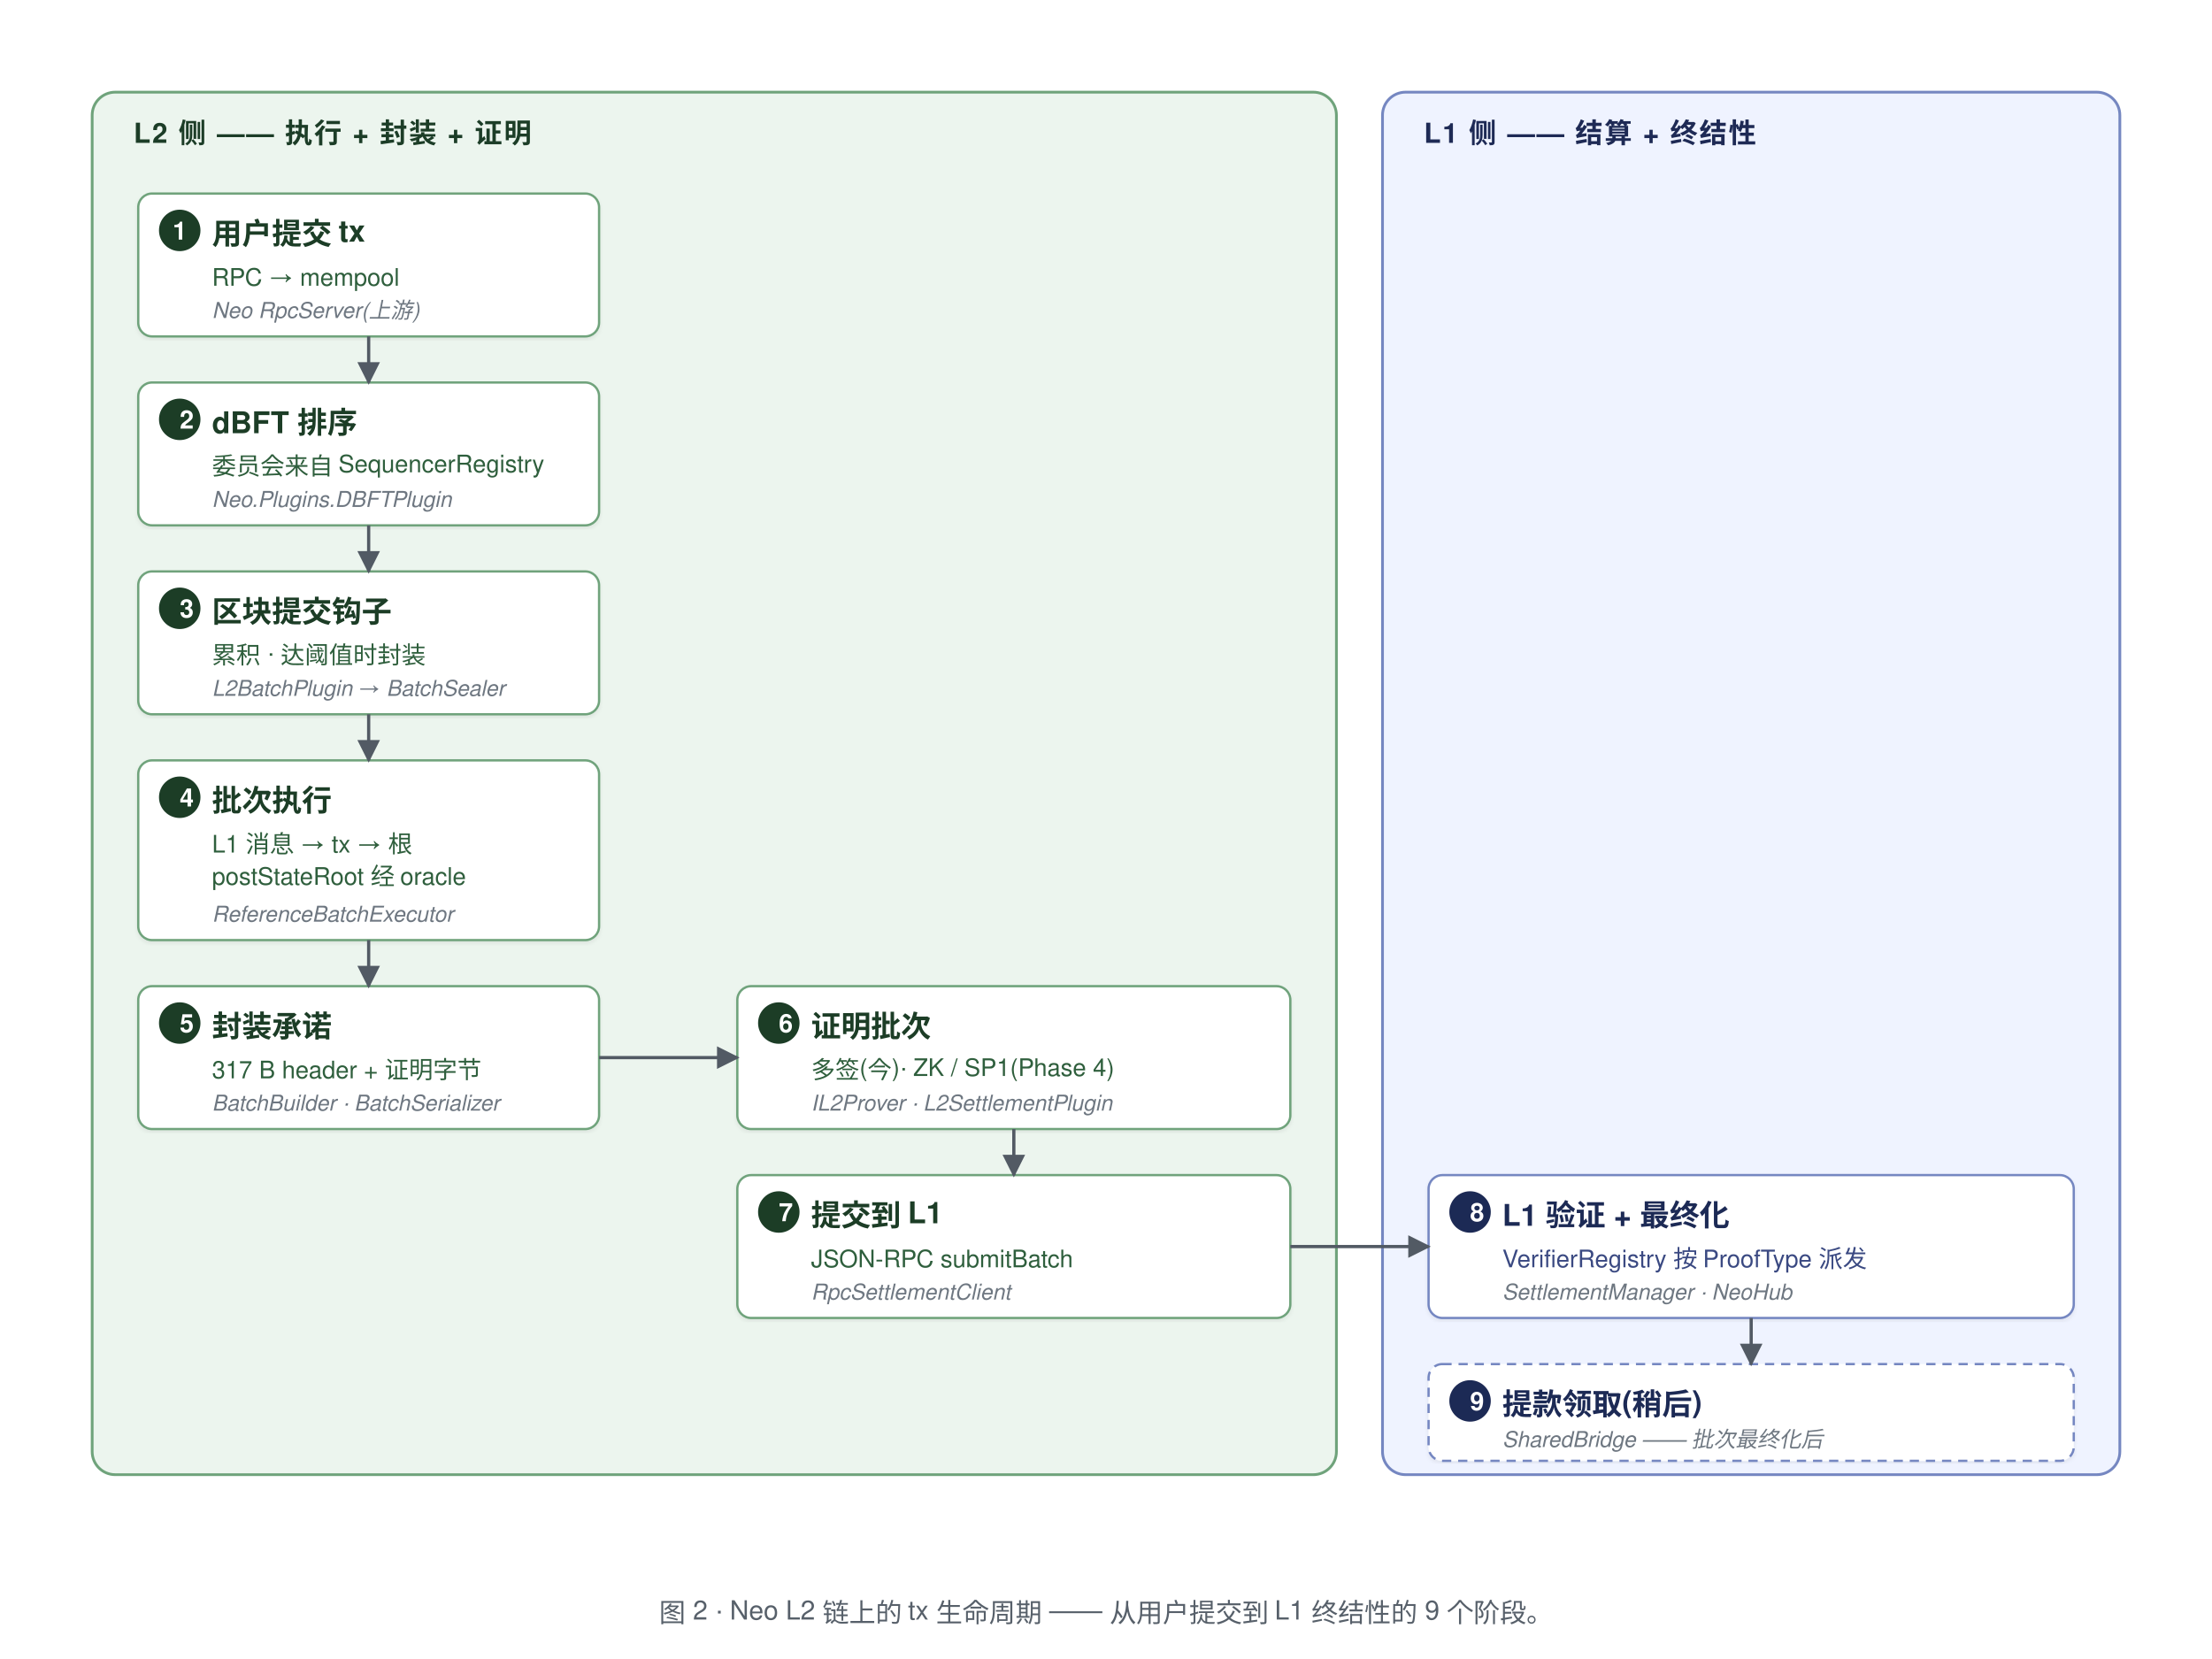
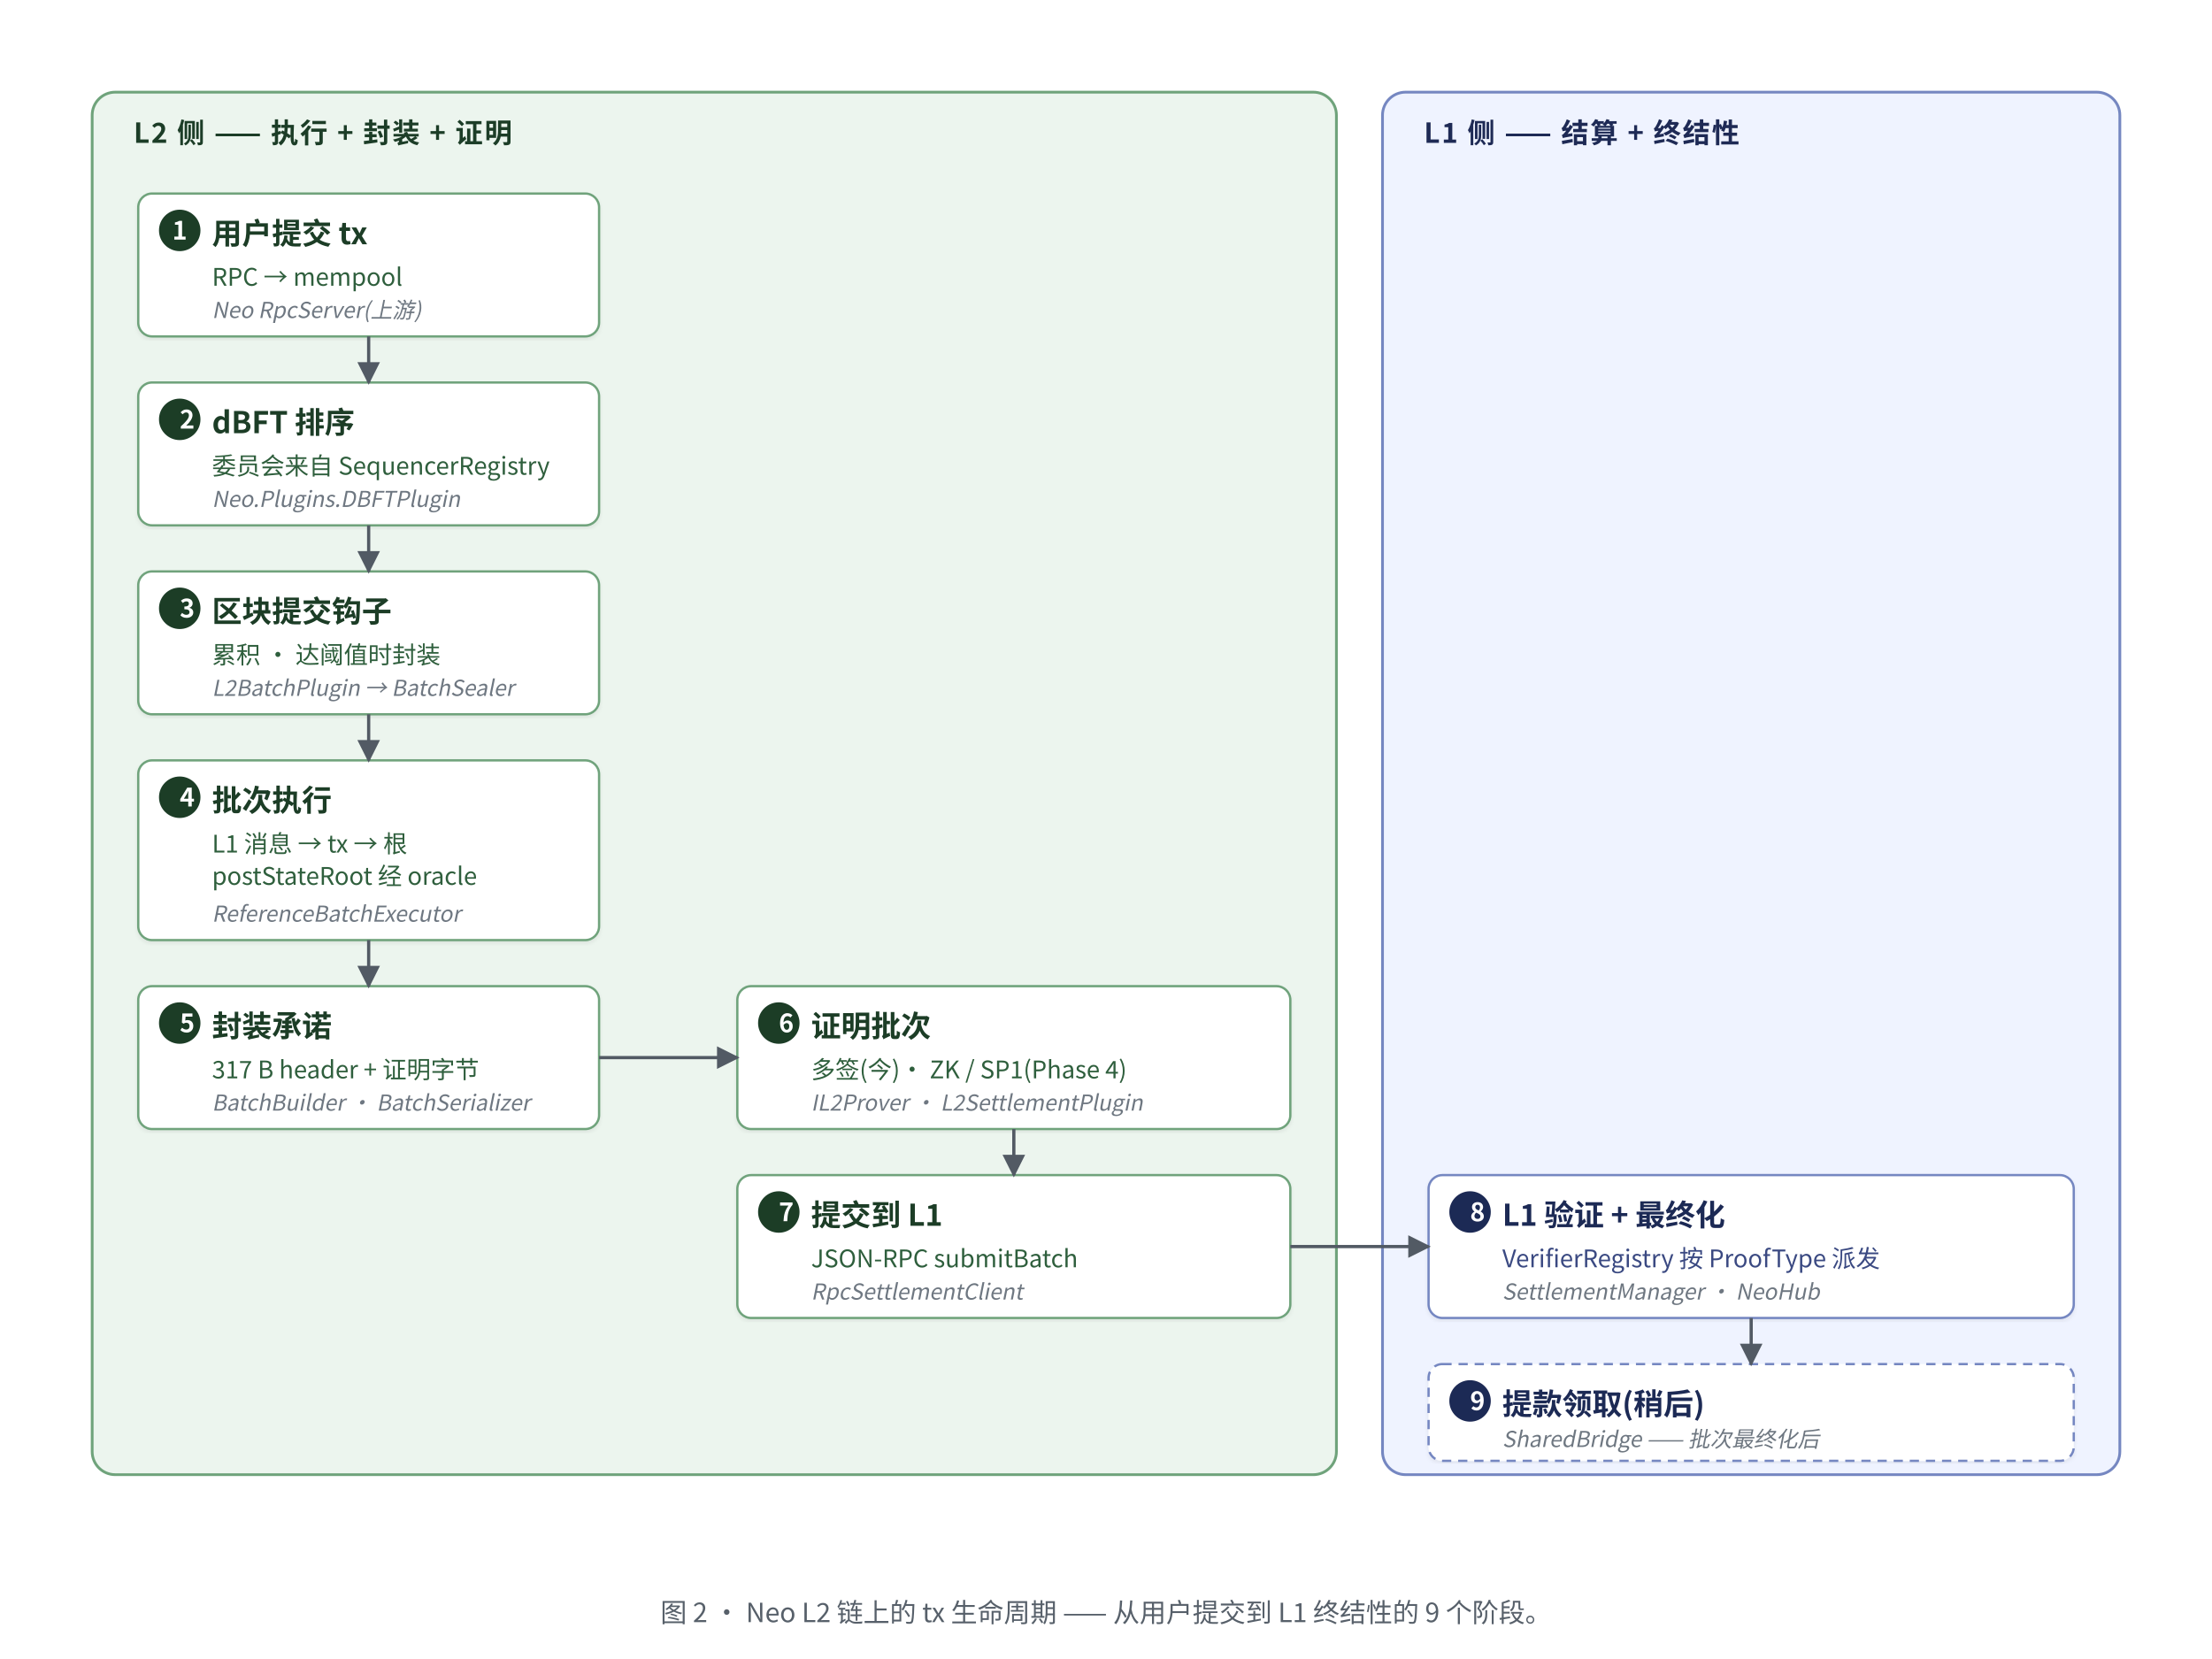
- <svg xmlns="http://www.w3.org/2000/svg" viewBox="0 0 960 720" font-family="-apple-system, BlinkMacSystemFont, 'Segoe UI', 'PingFang SC', 'Hiragino Sans GB', 'Microsoft YaHei', Helvetica, Arial, sans-serif" role="img" aria-labelledby="title desc">
+ <svg xmlns="http://www.w3.org/2000/svg" viewBox="0 0 960 720" font-family="'Noto Sans CJK SC', 'Source Han Sans SC', 'WenQuanYi Zen Hei', 'Microsoft YaHei', sans-serif" role="img" aria-labelledby="title desc">
  <defs>
    <marker id="ah2" viewBox="0 0 10 10" refX="9" refY="5" markerWidth="7" markerHeight="7" orient="auto">
      <path d="M0,0 L10,5 L0,10 Z" fill="#525a64" />
    </marker>
    <filter id="card2" x="-2%" y="-3%" width="104%" height="106%">
      <feDropShadow dx="0" dy="1" stdDeviation="0.9" flood-color="#000" flood-opacity="0.07" />
    </filter>
    <style>
      .step-num     { font-size: 11px; font-weight: 700; letter-spacing: 0.6px; }
      .step-title   { font-size: 13px; font-weight: 600; }
      .step-sub     { font-size: 10.5px; }
      .step-tag     { font-size: 9.5px; font-style: italic; fill: #6e7781; }
      .lane-title   { font-size: 12px; font-weight: 700; letter-spacing: 0.7px; }
      .caption      { font-size: 11.5px; fill: #57606a; }
    </style>
  </defs>
  <rect width="960" height="720" fill="#ffffff" />
  <rect x="40" y="40" width="540" height="600" rx="10" fill="#ecf5ee" stroke="#6fa37b" stroke-width="1.2" />
  <text x="58" y="62" class="lane-title" fill="#1c3d27">L2 侧 —— 执行 + 封装 + 证明</text>
  <rect x="600" y="40" width="320" height="600" rx="10" fill="#eff3ff" stroke="#7587c1" stroke-width="1.2" />
  <text x="618" y="62" class="lane-title" fill="#1e2a55">L1 侧 —— 结算 + 终结性</text>
  <g filter="url(#card2)">
    <rect x="60" y="84" width="200" height="62" rx="6" fill="#fff" stroke="#6fa37b" />
    <circle cx="78" cy="100" r="9" fill="#1c3d27" />
    <text x="78" y="104" text-anchor="middle" class="step-num" fill="#fff">1</text>
    <text x="92" y="106" class="step-title" fill="#1c3d27">用户提交 tx</text>
    <text x="92" y="124" class="step-sub" fill="#2f5e3c">RPC → mempool</text>
    <text x="92" y="138" class="step-tag">Neo RpcServer(上游)</text>
  </g>
  <g filter="url(#card2)">
    <rect x="60" y="166" width="200" height="62" rx="6" fill="#fff" stroke="#6fa37b" />
    <circle cx="78" cy="182" r="9" fill="#1c3d27" />
    <text x="78" y="186" class="step-num" fill="#fff">2</text>
    <text x="92" y="188" class="step-title" fill="#1c3d27">dBFT 排序</text>
    <text x="92" y="206" class="step-sub" fill="#2f5e3c">委员会来自 SequencerRegistry</text>
    <text x="92" y="220" class="step-tag">Neo.Plugins.DBFTPlugin</text>
  </g>
  <g filter="url(#card2)">
    <rect x="60" y="248" width="200" height="62" rx="6" fill="#fff" stroke="#6fa37b" />
    <circle cx="78" cy="264" r="9" fill="#1c3d27" />
    <text x="78" y="268" class="step-num" fill="#fff">3</text>
    <text x="92" y="270" class="step-title" fill="#1c3d27">区块提交钩子</text>
    <text x="92" y="288" class="step-sub" fill="#2f5e3c">累积 · 达阈值时封装</text>
    <text x="92" y="302" class="step-tag">L2BatchPlugin → BatchSealer</text>
  </g>
  <g filter="url(#card2)">
    <rect x="60" y="330" width="200" height="78" rx="6" fill="#fff" stroke="#6fa37b" />
    <circle cx="78" cy="346" r="9" fill="#1c3d27" />
    <text x="78" y="350" class="step-num" fill="#fff">4</text>
    <text x="92" y="352" class="step-title" fill="#1c3d27">批次执行</text>
    <text x="92" y="370" class="step-sub" fill="#2f5e3c">L1 消息 → tx → 根</text>
    <text x="92" y="384" class="step-sub" fill="#2f5e3c">postStateRoot 经 oracle</text>
    <text x="92" y="400" class="step-tag">ReferenceBatchExecutor</text>
  </g>
  <g filter="url(#card2)">
    <rect x="60" y="428" width="200" height="62" rx="6" fill="#fff" stroke="#6fa37b" />
    <circle cx="78" cy="444" r="9" fill="#1c3d27" />
    <text x="78" y="448" class="step-num" fill="#fff">5</text>
    <text x="92" y="450" class="step-title" fill="#1c3d27">封装承诺</text>
    <text x="92" y="468" class="step-sub" fill="#2f5e3c">317 B header + 证明字节</text>
    <text x="92" y="482" class="step-tag">BatchBuilder · BatchSerializer</text>
  </g>
  <g filter="url(#card2)">
    <rect x="320" y="428" width="240" height="62" rx="6" fill="#fff" stroke="#6fa37b" />
    <circle cx="338" cy="444" r="9" fill="#1c3d27" />
    <text x="338" y="448" class="step-num" fill="#fff">6</text>
    <text x="352" y="450" class="step-title" fill="#1c3d27">证明批次</text>
    <text x="352" y="468" class="step-sub" fill="#2f5e3c">多签(今)· ZK / SP1(Phase 4)</text>
    <text x="352" y="482" class="step-tag">IL2Prover · L2SettlementPlugin</text>
  </g>
  <g filter="url(#card2)">
    <rect x="320" y="510" width="240" height="62" rx="6" fill="#fff" stroke="#6fa37b" />
    <circle cx="338" cy="526" r="9" fill="#1c3d27" />
    <text x="338" y="530" class="step-num" fill="#fff">7</text>
    <text x="352" y="532" class="step-title" fill="#1c3d27">提交到 L1</text>
    <text x="352" y="550" class="step-sub" fill="#2f5e3c">JSON-RPC submitBatch</text>
    <text x="352" y="564" class="step-tag">RpcSettlementClient</text>
  </g>
  <g filter="url(#card2)">
    <rect x="620" y="510" width="280" height="62" rx="6" fill="#fff" stroke="#7587c1" />
    <circle cx="638" cy="526" r="9" fill="#1e2a55" />
    <text x="638" y="530" class="step-num" fill="#fff">8</text>
    <text x="652" y="532" class="step-title" fill="#1e2a55">L1 验证 + 最终化</text>
    <text x="652" y="550" class="step-sub" fill="#3a4a82">VerifierRegistry 按 ProofType 派发</text>
    <text x="652" y="564" class="step-tag">SettlementManager · NeoHub</text>
  </g>
  <g filter="url(#card2)">
    <rect x="620" y="592" width="280" height="42" rx="6" fill="#fff" stroke="#7587c1" stroke-dasharray="4 3" />
    <circle cx="638" cy="608" r="9" fill="#1e2a55" />
    <text x="638" y="612" class="step-num" fill="#fff">9</text>
    <text x="652" y="614" class="step-title" fill="#1e2a55">提款领取(稍后)</text>
    <text x="652" y="628" class="step-tag">SharedBridge —— 批次最终化后</text>
  </g>
  <line x1="160" y1="146" x2="160" y2="166" stroke="#525a64" stroke-width="1.4" marker-end="url(#ah2)" />
  <line x1="160" y1="228" x2="160" y2="248" stroke="#525a64" stroke-width="1.4" marker-end="url(#ah2)" />
  <line x1="160" y1="310" x2="160" y2="330" stroke="#525a64" stroke-width="1.4" marker-end="url(#ah2)" />
  <line x1="160" y1="408" x2="160" y2="428" stroke="#525a64" stroke-width="1.4" marker-end="url(#ah2)" />
  <line x1="260" y1="459" x2="320" y2="459" stroke="#525a64" stroke-width="1.4" marker-end="url(#ah2)" />
  <line x1="440" y1="490" x2="440" y2="510" stroke="#525a64" stroke-width="1.4" marker-end="url(#ah2)" />
  <line x1="560" y1="541" x2="620" y2="541" stroke="#525a64" stroke-width="1.4" marker-end="url(#ah2)" />
  <line x1="760" y1="572" x2="760" y2="592" stroke="#525a64" stroke-width="1.4" marker-end="url(#ah2)" />
  <text x="480" y="704" text-anchor="middle" class="caption">图 2 · Neo L2 链上的 tx 生命周期 —— 从用户提交到 L1 终结性的 9 个阶段。</text>
</svg>
